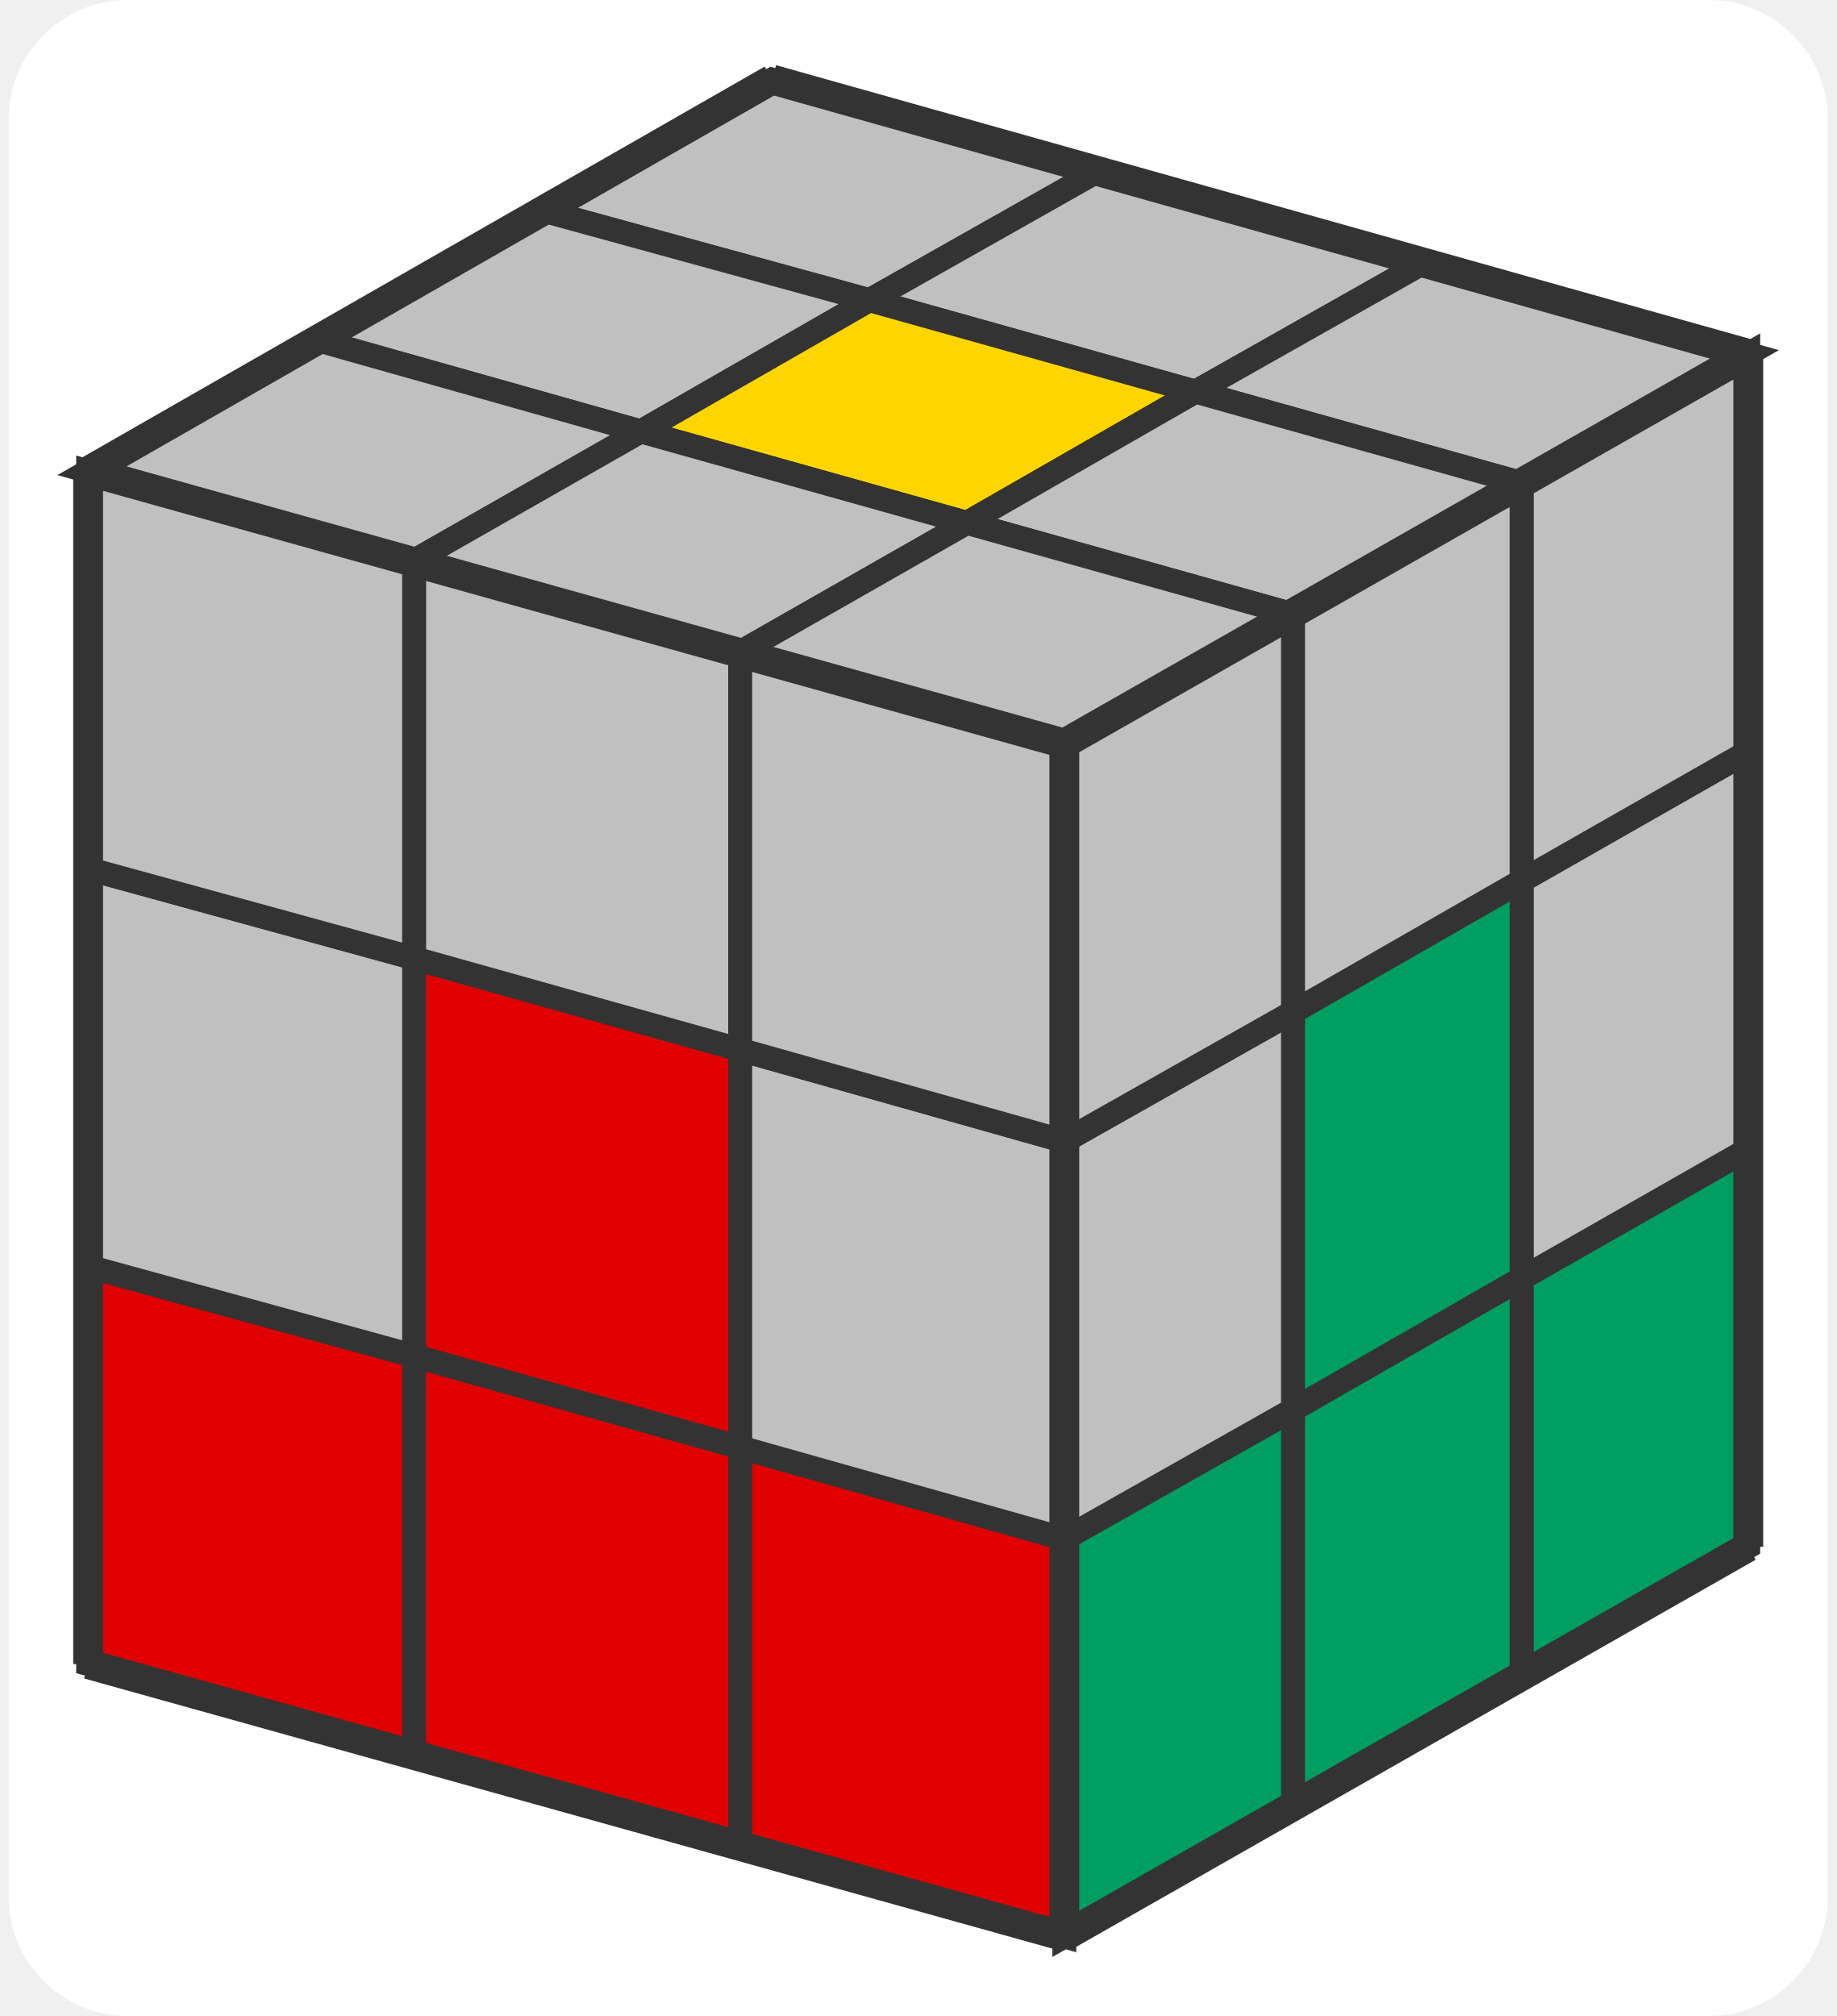
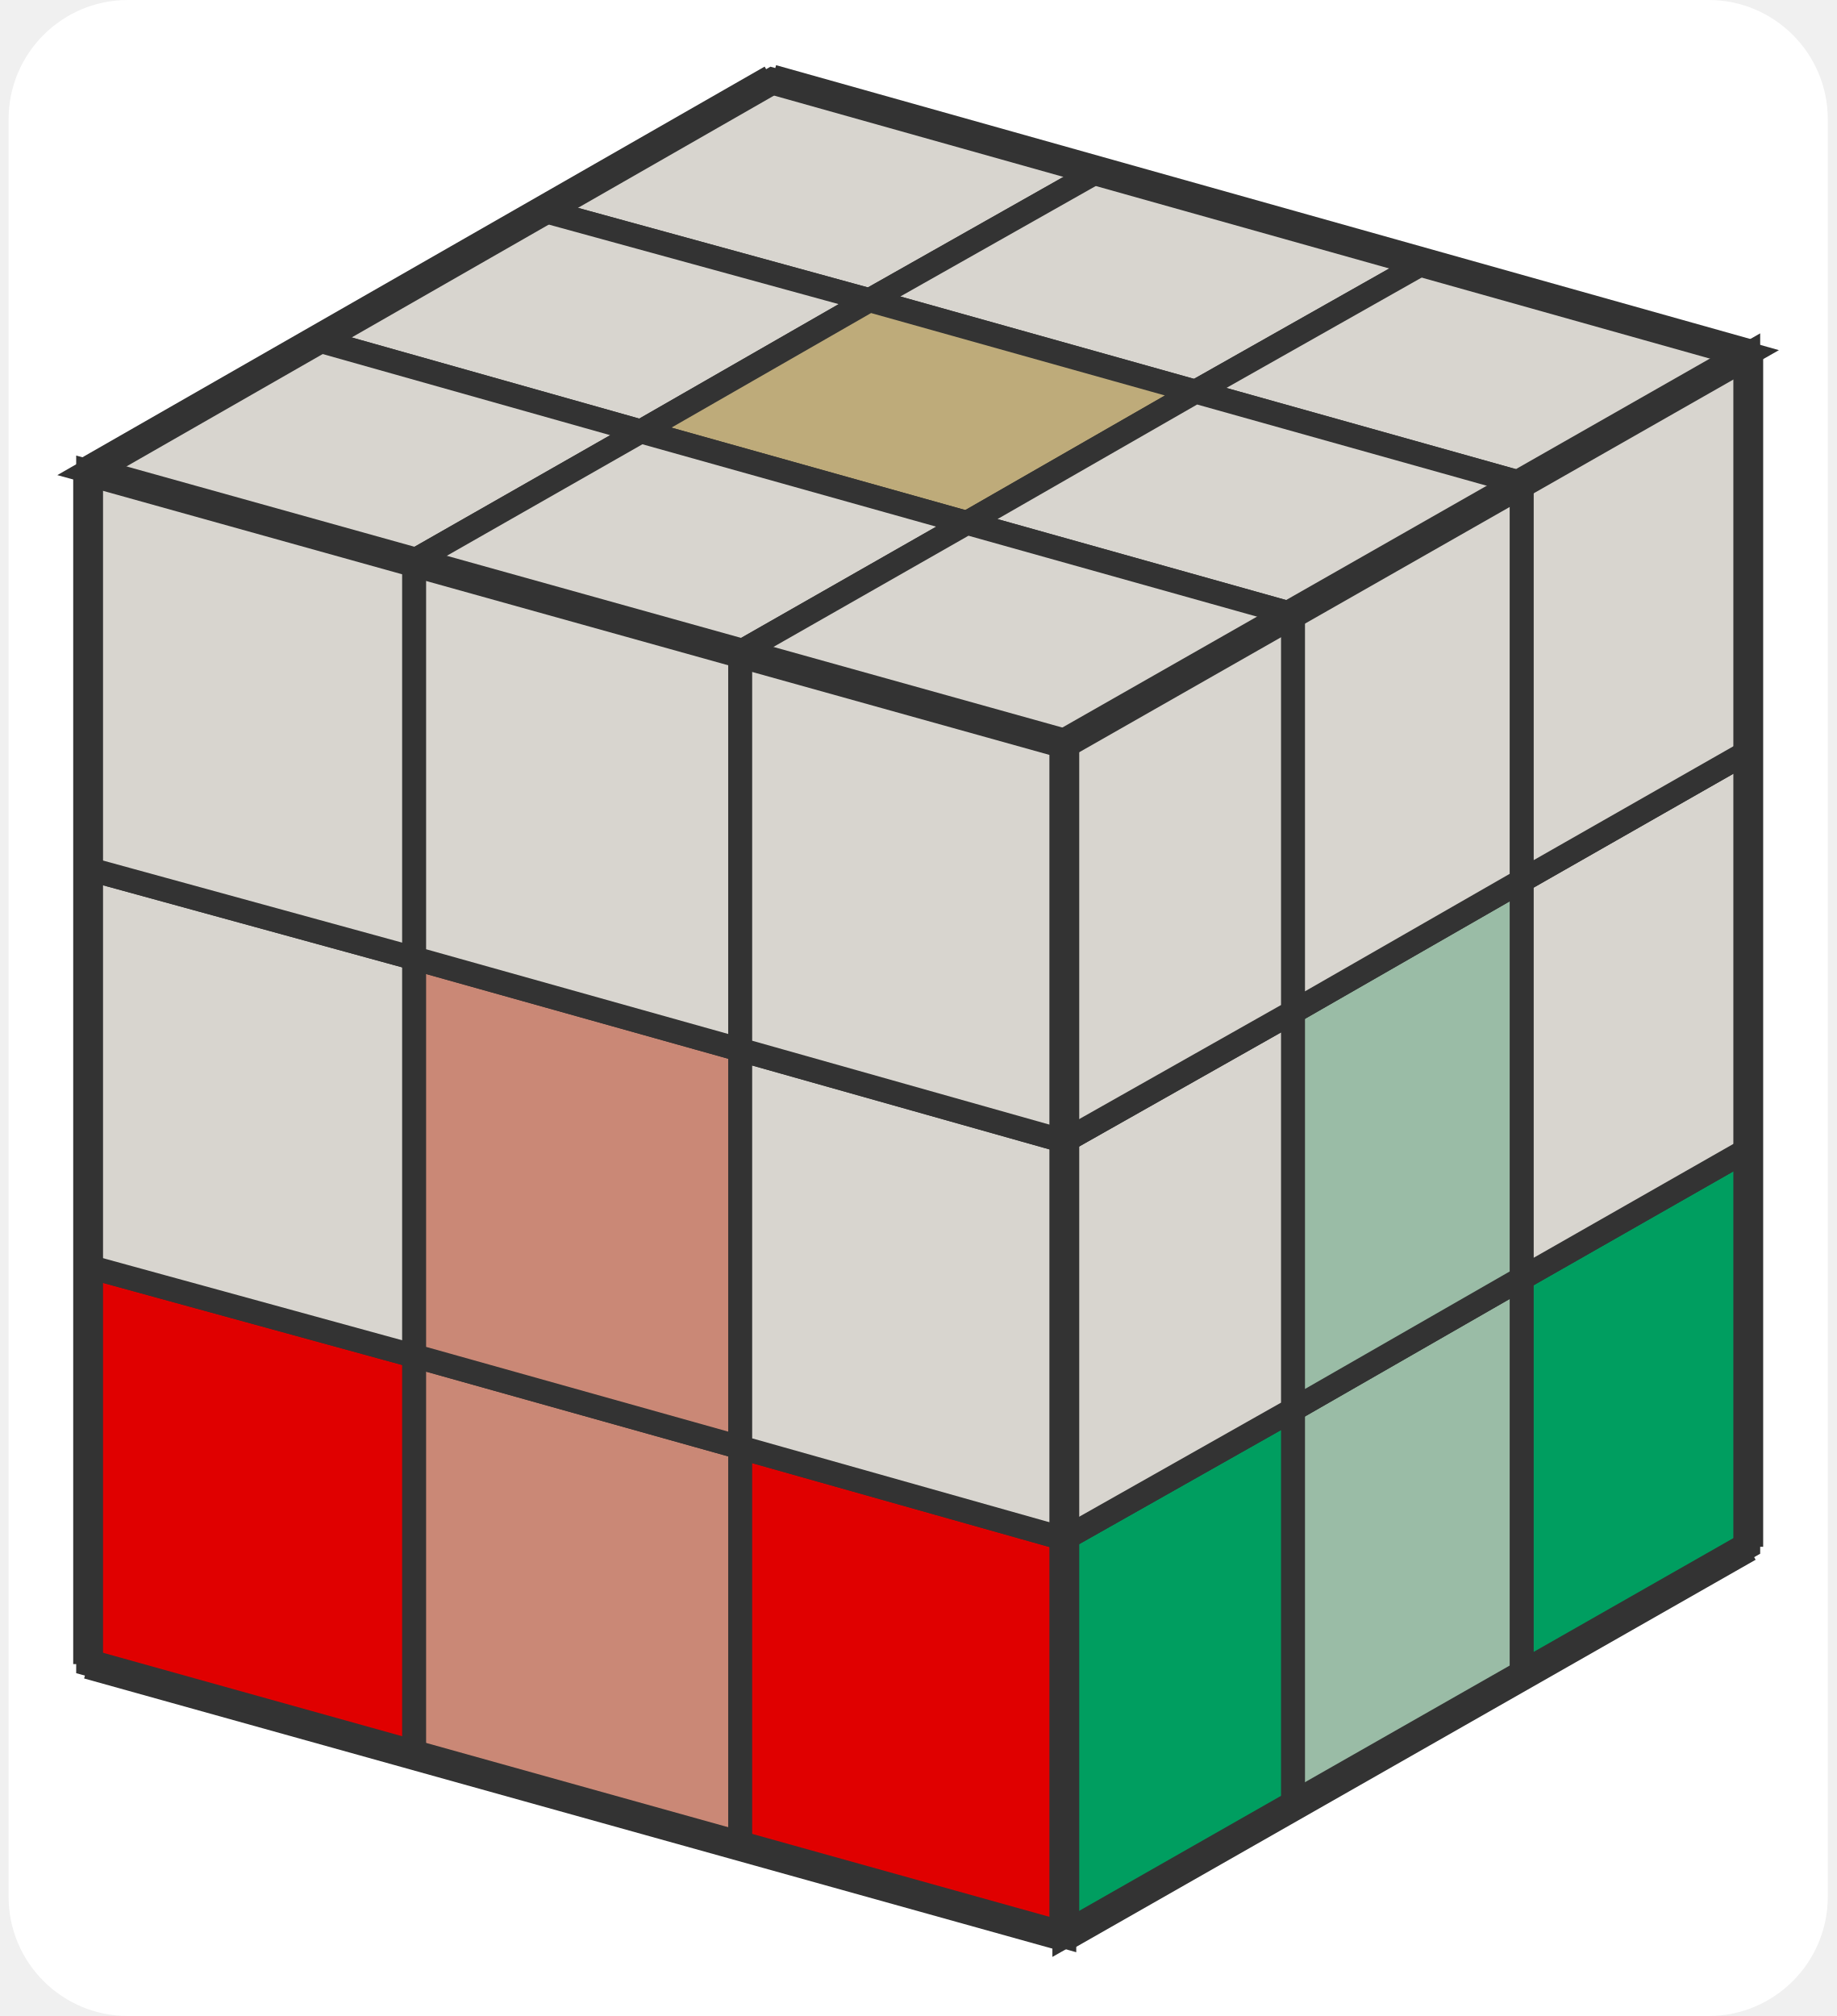
<svg xmlns="http://www.w3.org/2000/svg" baseProfile="full" height="101px" version="1.1" viewBox="39.1 20.0 91.5 101.4" width="92px">
  <defs>
    <style type="text/css">.bg{fill:#FFFFFF}.paper{fill:#FFFFFF}.ink{fill:#222222}.ink-stroke{stroke:#222222}@media (prefers-color-scheme:light){.bg{fill:none}}@media (prefers-color-scheme:dark){.bg{fill:none}.paper{fill:#161412}.ink{fill:#ECE8E1}.ink-stroke{stroke:#ECE8E1}}</style>
  </defs>
  <rect class="bg" fill="#FFFFFF" height="101.4" rx="6" ry="6" width="91.5" x="39.1" y="20.0" />
  <polygon fill="#009E60" points="126.6,77.8 115.2,84.3 115.2,104.3 126.6,97.8" stroke="#333333" stroke-width="1.2" />
-   <polygon fill="#C0C0C0" points="126.6,57.8 115.2,64.3 115.2,84.3 126.6,77.8" stroke="#333333" stroke-width="1.2" />
-   <polygon fill="#C0C0C0" points="126.6,37.8 115.2,44.3 115.2,64.3 126.6,57.8" stroke="#333333" stroke-width="1.2" />
-   <polygon fill="#009E60" points="115.2,84.3 103.7,90.9 103.7,110.9 115.2,104.3" stroke="#333333" stroke-width="1.2" />
-   <polygon fill="#009E60" points="115.2,64.3 103.7,70.9 103.7,90.9 115.2,84.3" stroke="#333333" stroke-width="1.2" />
-   <polygon fill="#C0C0C0" points="115.2,44.3 103.7,50.9 103.7,70.9 115.2,64.3" stroke="#333333" stroke-width="1.2" />
+   <polygon fill="#D8D5CF" points="126.6,57.8 115.2,64.3 115.2,84.3 126.6,77.8" stroke="#333333" stroke-width="1.2" />
+   <polygon fill="#D8D5CF" points="126.6,37.8 115.2,44.3 115.2,64.3 126.6,57.8" stroke="#333333" stroke-width="1.2" />
+   <polygon fill="#9ABCA6" points="115.2,84.3 103.7,90.9 103.7,110.9 115.2,104.3" stroke="#333333" stroke-width="1.2" />
+   <polygon fill="#9ABCA6" points="115.2,64.3 103.7,70.9 103.7,90.9 115.2,84.3" stroke="#333333" stroke-width="1.2" />
+   <polygon fill="#D8D5CF" points="115.2,44.3 103.7,50.9 103.7,70.9 115.2,64.3" stroke="#333333" stroke-width="1.2" />
  <polygon fill="#009E60" points="103.7,90.9 92.2,97.4 92.2,117.4 103.7,110.9" stroke="#333333" stroke-width="1.2" />
-   <polygon fill="#C0C0C0" points="103.7,70.9 92.2,77.4 92.2,97.4 103.7,90.9" stroke="#333333" stroke-width="1.2" />
-   <polygon fill="#C0C0C0" points="103.7,50.9 92.2,57.4 92.2,77.4 103.7,70.9" stroke="#333333" stroke-width="1.2" />
+   <polygon fill="#D8D5CF" points="103.7,70.9 92.2,77.4 92.2,97.4 103.7,90.9" stroke="#333333" stroke-width="1.2" />
+   <polygon fill="#D8D5CF" points="103.7,50.9 92.2,57.4 92.2,77.4 103.7,70.9" stroke="#333333" stroke-width="1.2" />
  <polygon fill="#E00000" points="43.1,83.7 59.5,88.2 59.5,108.2 43.1,103.7" stroke="#333333" stroke-width="1.2" />
-   <polygon fill="#C0C0C0" points="43.1,63.7 59.5,68.2 59.5,88.2 43.1,83.7" stroke="#333333" stroke-width="1.2" />
-   <polygon fill="#C0C0C0" points="43.1,43.7 59.5,48.2 59.5,68.2 43.1,63.7" stroke="#333333" stroke-width="1.2" />
-   <polygon fill="#E00000" points="59.5,88.2 75.9,92.8 75.9,112.8 59.5,108.2" stroke="#333333" stroke-width="1.2" />
-   <polygon fill="#E00000" points="59.5,68.2 75.9,72.8 75.9,92.8 59.5,88.2" stroke="#333333" stroke-width="1.2" />
-   <polygon fill="#C0C0C0" points="59.5,48.2 75.9,52.8 75.9,72.8 59.5,68.2" stroke="#333333" stroke-width="1.2" />
+   <polygon fill="#D8D5CF" points="43.1,63.7 59.5,68.2 59.5,88.2 43.1,83.7" stroke="#333333" stroke-width="1.2" />
+   <polygon fill="#D8D5CF" points="43.1,43.7 59.5,48.2 59.5,68.2 43.1,63.7" stroke="#333333" stroke-width="1.2" />
+   <polygon fill="#CA8876" points="59.5,88.2 75.9,92.8 75.9,112.8 59.5,108.2" stroke="#333333" stroke-width="1.2" />
+   <polygon fill="#CA8876" points="59.5,68.2 75.9,72.8 75.9,92.8 59.5,88.2" stroke="#333333" stroke-width="1.2" />
+   <polygon fill="#D8D5CF" points="59.5,48.2 75.9,52.8 75.9,72.8 59.5,68.2" stroke="#333333" stroke-width="1.2" />
  <polygon fill="#E00000" points="75.9,92.8 92.2,97.4 92.2,117.4 75.9,112.8" stroke="#333333" stroke-width="1.2" />
-   <polygon fill="#C0C0C0" points="75.9,72.8 92.2,77.4 92.2,97.4 75.9,92.8" stroke="#333333" stroke-width="1.2" />
-   <polygon fill="#C0C0C0" points="75.9,52.8 92.2,57.4 92.2,77.4 75.9,72.8" stroke="#333333" stroke-width="1.2" />
-   <polygon fill="#C0C0C0" points="77.5,24.0 93.9,28.6 82.4,35.1 66.0,30.6" stroke="#333333" stroke-width="1.2" />
-   <polygon fill="#C0C0C0" points="66.0,30.6 82.4,35.1 70.9,41.7 54.6,37.1" stroke="#333333" stroke-width="1.2" />
-   <polygon fill="#C0C0C0" points="54.6,37.1 70.9,41.7 59.5,48.2 43.1,43.7" stroke="#333333" stroke-width="1.2" />
-   <polygon fill="#C0C0C0" points="93.9,28.6 110.3,33.2 98.8,39.7 82.4,35.1" stroke="#333333" stroke-width="1.2" />
-   <polygon fill="#FFD500" points="82.4,35.1 98.8,39.7 87.3,46.3 70.9,41.7" stroke="#333333" stroke-width="1.2" />
-   <polygon fill="#C0C0C0" points="70.9,41.7 87.3,46.3 75.9,52.8 59.5,48.2" stroke="#333333" stroke-width="1.2" />
-   <polygon fill="#C0C0C0" points="110.3,33.2 126.6,37.8 115.2,44.3 98.8,39.7" stroke="#333333" stroke-width="1.2" />
-   <polygon fill="#C0C0C0" points="98.8,39.7 115.2,44.3 103.7,50.9 87.3,46.3" stroke="#333333" stroke-width="1.2" />
-   <polygon fill="#C0C0C0" points="87.3,46.3 103.7,50.9 92.2,57.4 75.9,52.8" stroke="#333333" stroke-width="1.2" />
+   <polygon fill="#D8D5CF" points="75.9,72.8 92.2,77.4 92.2,97.4 75.9,92.8" stroke="#333333" stroke-width="1.2" />
+   <polygon fill="#D8D5CF" points="75.9,52.8 92.2,57.4 92.2,77.4 75.9,72.8" stroke="#333333" stroke-width="1.2" />
+   <polygon fill="#D8D5CF" points="77.5,24.0 93.9,28.6 82.4,35.1 66.0,30.6" stroke="#333333" stroke-width="1.2" />
+   <polygon fill="#D8D5CF" points="66.0,30.6 82.4,35.1 70.9,41.7 54.6,37.1" stroke="#333333" stroke-width="1.2" />
+   <polygon fill="#D8D5CF" points="54.6,37.1 70.9,41.7 59.5,48.2 43.1,43.7" stroke="#333333" stroke-width="1.2" />
+   <polygon fill="#D8D5CF" points="93.9,28.6 110.3,33.2 98.8,39.7 82.4,35.1" stroke="#333333" stroke-width="1.2" />
+   <polygon fill="#BEAB7A" points="82.4,35.1 98.8,39.7 87.3,46.3 70.9,41.7" stroke="#333333" stroke-width="1.2" />
+   <polygon fill="#D8D5CF" points="70.9,41.7 87.3,46.3 75.9,52.8 59.5,48.2" stroke="#333333" stroke-width="1.2" />
+   <polygon fill="#D8D5CF" points="110.3,33.2 126.6,37.8 115.2,44.3 98.8,39.7" stroke="#333333" stroke-width="1.2" />
+   <polygon fill="#D8D5CF" points="98.8,39.7 115.2,44.3 103.7,50.9 87.3,46.3" stroke="#333333" stroke-width="1.2" />
+   <polygon fill="#D8D5CF" points="87.3,46.3 103.7,50.9 92.2,57.4 75.9,52.8" stroke="#333333" stroke-width="1.2" />
  <line stroke="#333333" stroke-width="1.5" x1="77.5" x2="126.6" y1="24.0" y2="37.8" />
  <line stroke="#333333" stroke-width="1.5" x1="126.6" x2="126.6" y1="37.8" y2="97.8" />
  <line stroke="#333333" stroke-width="1.5" x1="126.6" x2="92.2" y1="97.8" y2="117.4" />
  <line stroke="#333333" stroke-width="1.5" x1="92.2" x2="43.1" y1="117.4" y2="103.7" />
  <line stroke="#333333" stroke-width="1.5" x1="43.1" x2="43.1" y1="103.7" y2="43.7" />
  <line stroke="#333333" stroke-width="1.5" x1="43.1" x2="77.5" y1="43.7" y2="24.0" />
  <line stroke="#333333" stroke-width="1.5" x1="92.2" x2="43.1" y1="57.4" y2="43.7" />
  <line stroke="#333333" stroke-width="1.5" x1="92.2" x2="126.6" y1="57.4" y2="37.8" />
  <line stroke="#333333" stroke-width="1.5" x1="92.2" x2="92.2" y1="57.4" y2="117.4" />
</svg>
